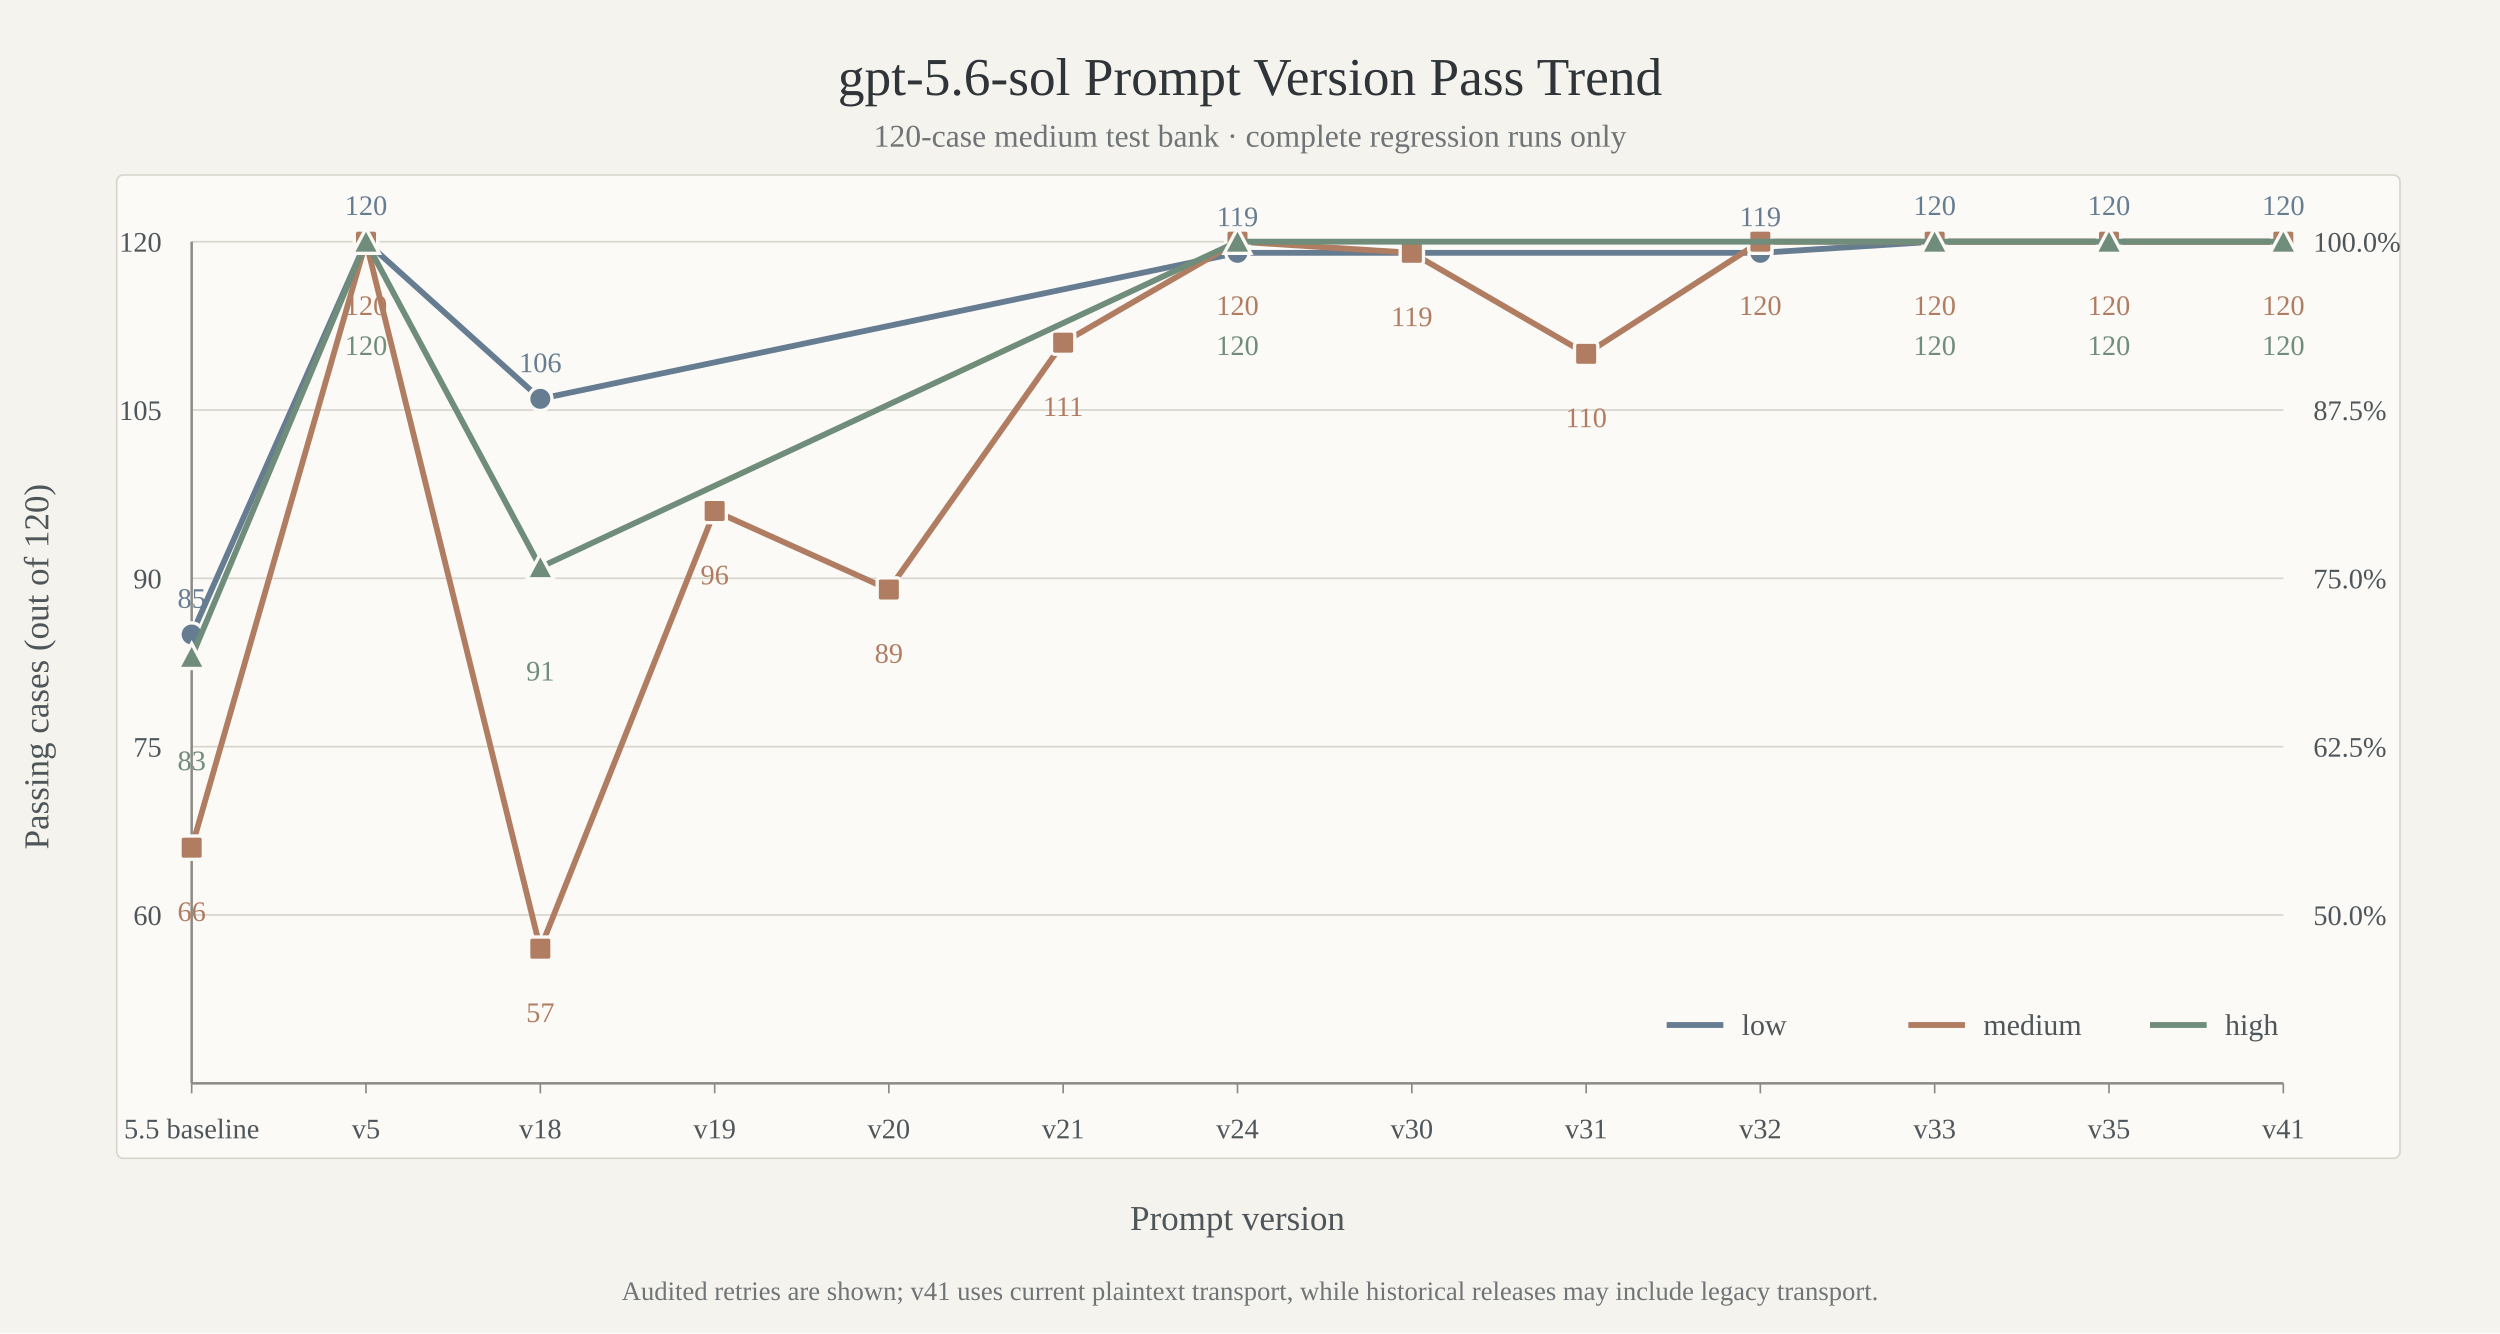
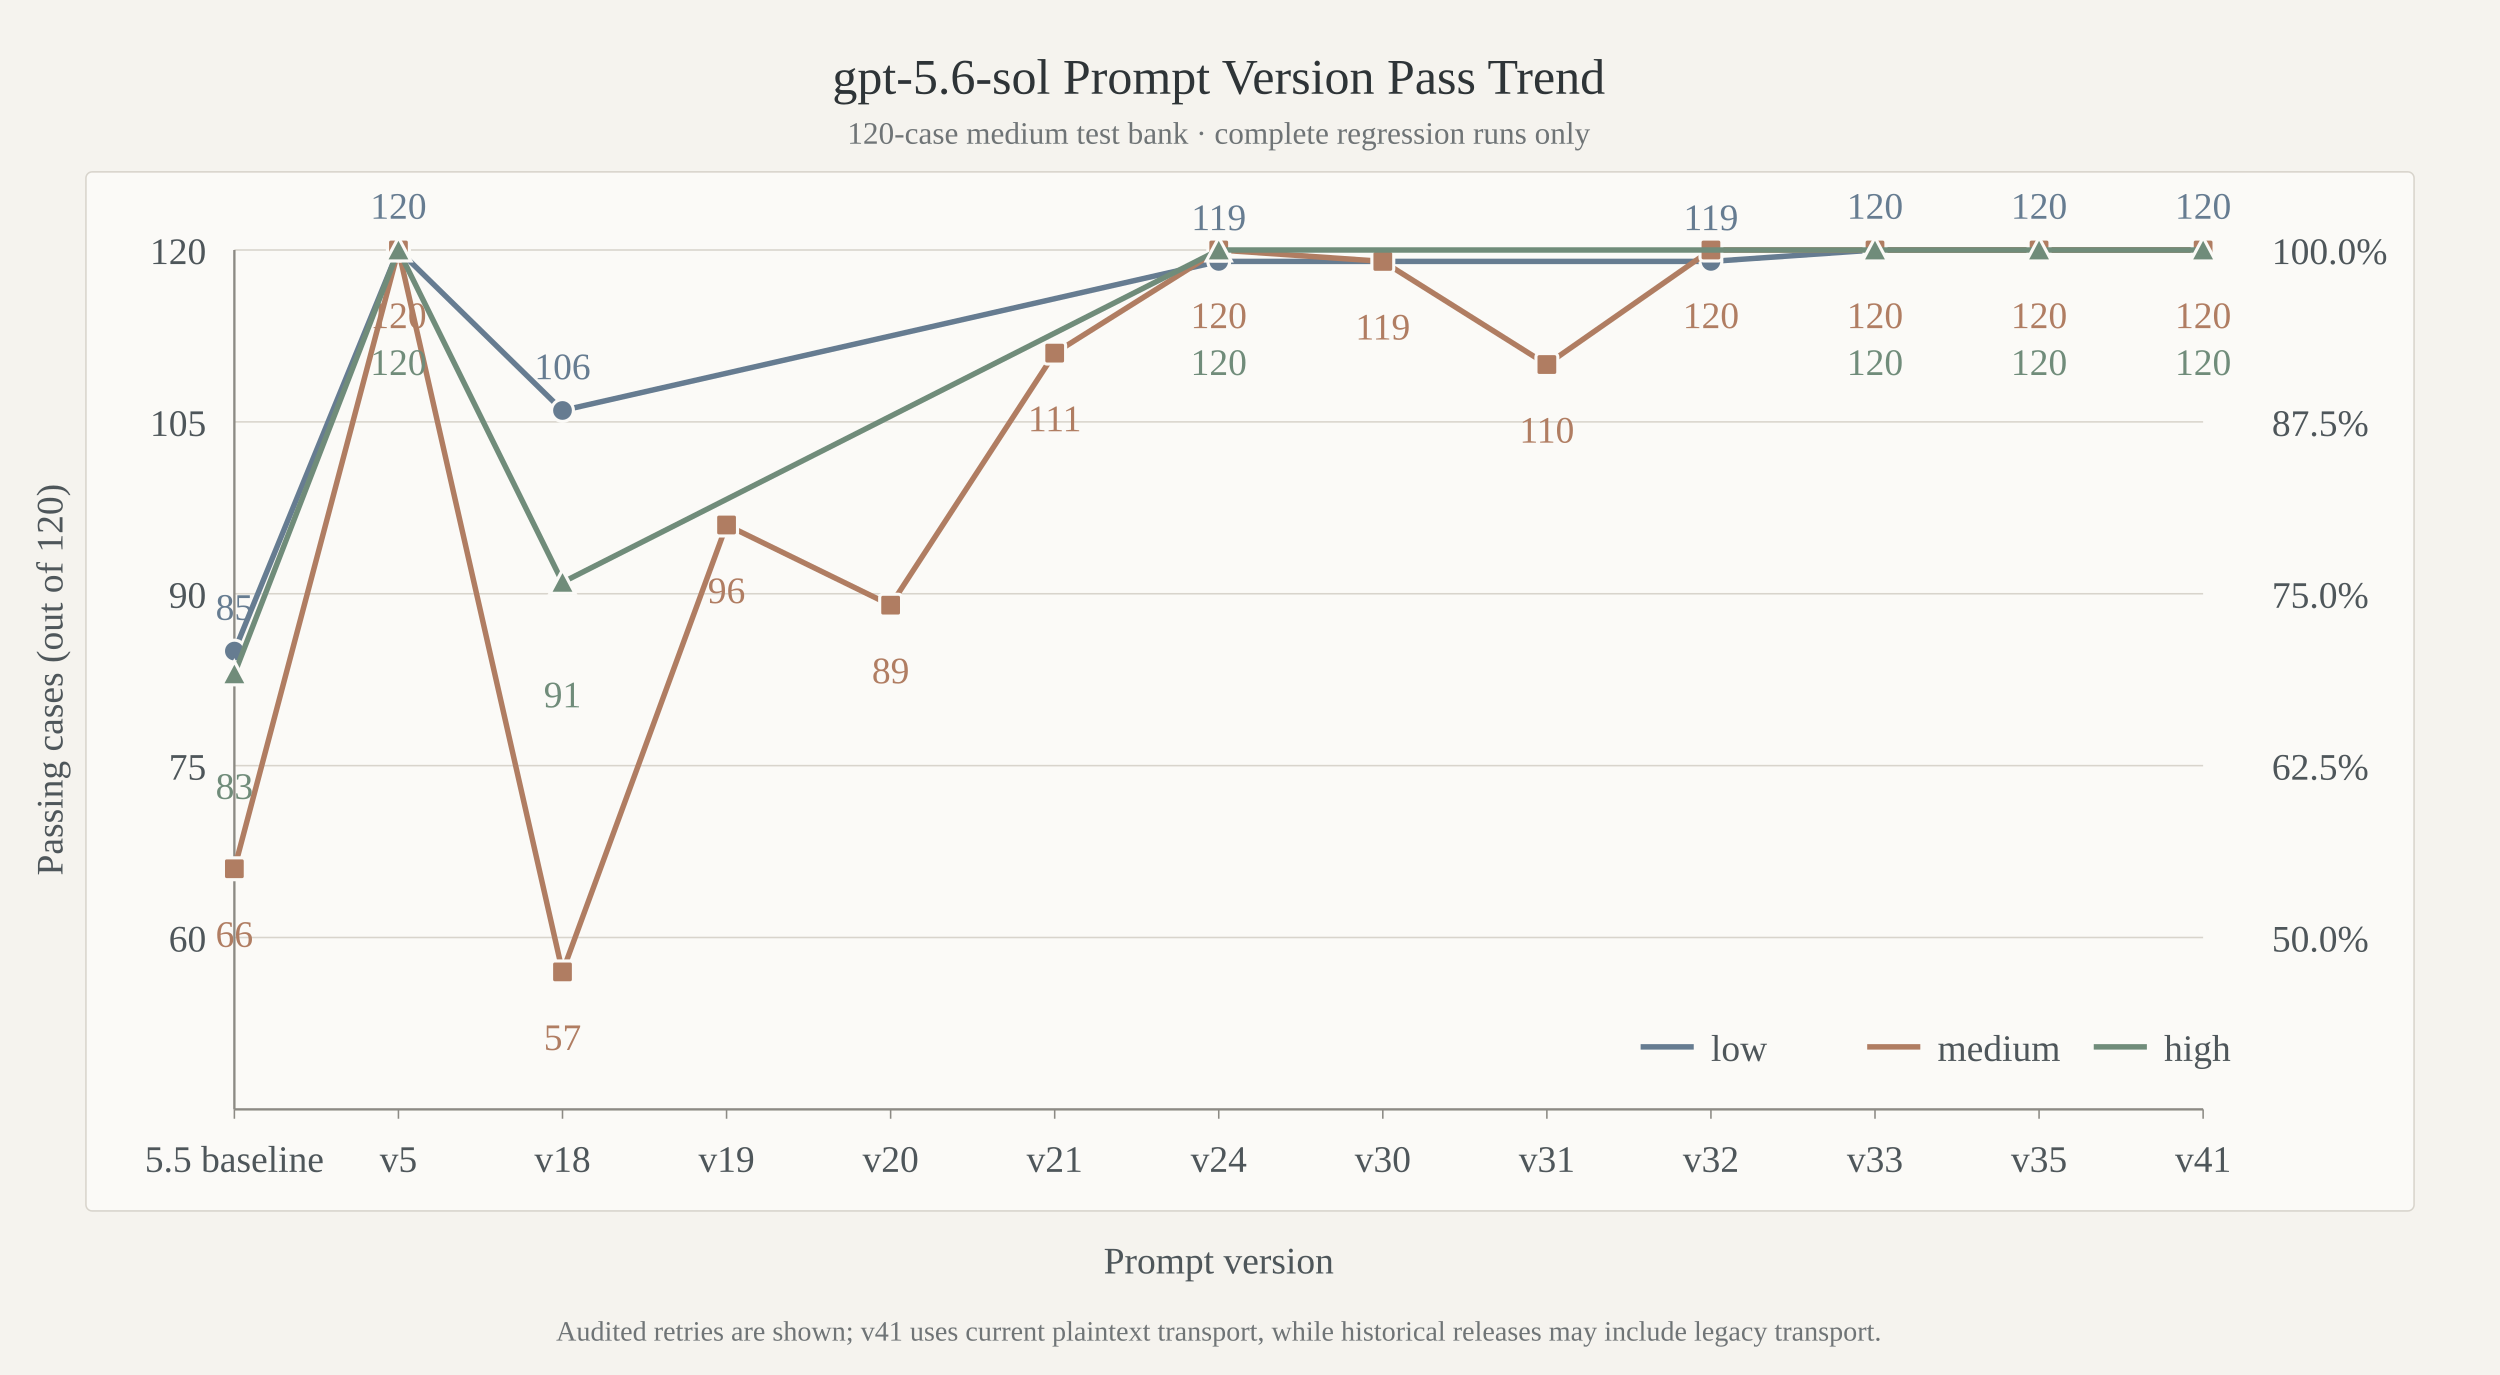
- <svg xmlns="http://www.w3.org/2000/svg" width="1500" height="800" viewBox="0 0 1500 800" role="img" aria-labelledby="title desc">
-   <rect width="1500" height="800" fill="#F5F3EE" />
-   <rect x="70" y="105" width="1370" height="590" rx="4" fill="#FBFAF7" stroke="#D8D4CC" />
+ <svg xmlns="http://www.w3.org/2000/svg" width="1600" height="880" viewBox="0 0 1600 880" role="img" aria-labelledby="title desc">
+   <rect width="1600" height="880" fill="#F5F3EE" />
+   <rect x="55" y="110" width="1490" height="665" rx="4" fill="#FBFAF7" stroke="#D8D4CC" />
  <g font-family="Charter,Georgia,Times New Roman,STSong,Songti SC,Noto Serif CJK SC,serif">
-     <text x="750" y="57" text-anchor="middle" font-size="32" font-weight="500" fill="#2E3437">gpt-5.6-sol Prompt Version Pass Trend</text>
-     <text x="750" y="88" text-anchor="middle" font-size="19" fill="#6F7476">120-case medium test bank · complete regression runs only</text>
-     <line x1="115" y1="549.0" x2="1370" y2="549.0" stroke="#D8D4CC" stroke-width="1" />
-     <text x="97" y="555.0" text-anchor="end" font-size="17" fill="#4E565A">60</text>
-     <text x="1388" y="555.0" font-size="17" fill="#4E565A">50.0%</text>
-     <line x1="115" y1="448.0" x2="1370" y2="448.0" stroke="#D8D4CC" stroke-width="1" />
-     <text x="97" y="454.0" text-anchor="end" font-size="17" fill="#4E565A">75</text>
-     <text x="1388" y="454.0" font-size="17" fill="#4E565A">62.5%</text>
-     <line x1="115" y1="347.0" x2="1370" y2="347.0" stroke="#D8D4CC" stroke-width="1" />
-     <text x="97" y="353.0" text-anchor="end" font-size="17" fill="#4E565A">90</text>
-     <text x="1388" y="353.0" font-size="17" fill="#4E565A">75.0%</text>
-     <line x1="115" y1="246.0" x2="1370" y2="246.0" stroke="#D8D4CC" stroke-width="1" />
-     <text x="97" y="252.0" text-anchor="end" font-size="17" fill="#4E565A">105</text>
-     <text x="1388" y="252.0" font-size="17" fill="#4E565A">87.5%</text>
-     <line x1="115" y1="145.0" x2="1370" y2="145.0" stroke="#D8D4CC" stroke-width="1" />
-     <text x="97" y="151.0" text-anchor="end" font-size="17" fill="#4E565A">120</text>
-     <text x="1388" y="151.0" font-size="17" fill="#4E565A">100.0%</text>
-     <line x1="115" y1="145" x2="115" y2="650" stroke="#8C8A84" stroke-width="1.5" />
-     <line x1="115" y1="650" x2="1370" y2="650" stroke="#8C8A84" stroke-width="1.5" />
-     <line x1="115.0" y1="650" x2="115.0" y2="656" stroke="#8C8A84" />
-     <text x="115.0" y="683" text-anchor="middle" font-size="17" fill="#4E565A">5.5 baseline</text>
-     <line x1="219.6" y1="650" x2="219.6" y2="656" stroke="#8C8A84" />
-     <text x="219.6" y="683" text-anchor="middle" font-size="17" fill="#4E565A">v5</text>
-     <line x1="324.2" y1="650" x2="324.2" y2="656" stroke="#8C8A84" />
-     <text x="324.2" y="683" text-anchor="middle" font-size="17" fill="#4E565A">v18</text>
-     <line x1="428.8" y1="650" x2="428.8" y2="656" stroke="#8C8A84" />
-     <text x="428.8" y="683" text-anchor="middle" font-size="17" fill="#4E565A">v19</text>
-     <line x1="533.3" y1="650" x2="533.3" y2="656" stroke="#8C8A84" />
-     <text x="533.3" y="683" text-anchor="middle" font-size="17" fill="#4E565A">v20</text>
-     <line x1="637.9" y1="650" x2="637.9" y2="656" stroke="#8C8A84" />
-     <text x="637.9" y="683" text-anchor="middle" font-size="17" fill="#4E565A">v21</text>
-     <line x1="742.5" y1="650" x2="742.5" y2="656" stroke="#8C8A84" />
-     <text x="742.5" y="683" text-anchor="middle" font-size="17" fill="#4E565A">v24</text>
-     <line x1="847.1" y1="650" x2="847.1" y2="656" stroke="#8C8A84" />
-     <text x="847.1" y="683" text-anchor="middle" font-size="17" fill="#4E565A">v30</text>
-     <line x1="951.7" y1="650" x2="951.7" y2="656" stroke="#8C8A84" />
-     <text x="951.7" y="683" text-anchor="middle" font-size="17" fill="#4E565A">v31</text>
-     <line x1="1056.2" y1="650" x2="1056.2" y2="656" stroke="#8C8A84" />
-     <text x="1056.2" y="683" text-anchor="middle" font-size="17" fill="#4E565A">v32</text>
-     <line x1="1160.8" y1="650" x2="1160.8" y2="656" stroke="#8C8A84" />
-     <text x="1160.8" y="683" text-anchor="middle" font-size="17" fill="#4E565A">v33</text>
-     <line x1="1265.4" y1="650" x2="1265.4" y2="656" stroke="#8C8A84" />
-     <text x="1265.4" y="683" text-anchor="middle" font-size="17" fill="#4E565A">v35</text>
-     <line x1="1370.0" y1="650" x2="1370.0" y2="656" stroke="#8C8A84" />
-     <text x="1370.0" y="683" text-anchor="middle" font-size="17" fill="#4E565A">v41</text>
-     <text x="742.5" y="738" text-anchor="middle" font-size="21" fill="#4E565A">Prompt version</text>
-     <text x="29" y="400" transform="rotate(-90 29 400)" text-anchor="middle" font-size="21" fill="#4E565A">Passing cases (out of 120)</text>
-     <polyline points="115.0,380.7 219.6,145.0 324.2,239.3 742.5,151.7 1056.2,151.7 1160.8,145.0 1265.4,145.0 1370.0,145.0" fill="none" stroke="#667C91" stroke-width="3.5" stroke-linecap="round" stroke-linejoin="round" />
-     <circle cx="115.0" cy="380.7" r="7" fill="#667C91" stroke="#FBFAF7" stroke-width="2" />
-     <text x="115.0" y="364.7" text-anchor="middle" font-size="17" font-weight="500" fill="#667C91">85</text>
-     <circle cx="219.6" cy="145.0" r="7" fill="#667C91" stroke="#FBFAF7" stroke-width="2" />
-     <text x="219.6" y="129.0" text-anchor="middle" font-size="17" font-weight="500" fill="#667C91">120</text>
-     <circle cx="324.2" cy="239.3" r="7" fill="#667C91" stroke="#FBFAF7" stroke-width="2" />
-     <text x="324.2" y="223.3" text-anchor="middle" font-size="17" font-weight="500" fill="#667C91">106</text>
-     <circle cx="742.5" cy="151.7" r="7" fill="#667C91" stroke="#FBFAF7" stroke-width="2" />
-     <text x="742.5" y="135.7" text-anchor="middle" font-size="17" font-weight="500" fill="#667C91">119</text>
-     <circle cx="1056.2" cy="151.7" r="7" fill="#667C91" stroke="#FBFAF7" stroke-width="2" />
-     <text x="1056.2" y="135.7" text-anchor="middle" font-size="17" font-weight="500" fill="#667C91">119</text>
-     <circle cx="1160.8" cy="145.0" r="7" fill="#667C91" stroke="#FBFAF7" stroke-width="2" />
-     <text x="1160.8" y="129.0" text-anchor="middle" font-size="17" font-weight="500" fill="#667C91">120</text>
-     <circle cx="1265.4" cy="145.0" r="7" fill="#667C91" stroke="#FBFAF7" stroke-width="2" />
-     <text x="1265.4" y="129.0" text-anchor="middle" font-size="17" font-weight="500" fill="#667C91">120</text>
-     <circle cx="1370.0" cy="145.0" r="7" fill="#667C91" stroke="#FBFAF7" stroke-width="2" />
-     <text x="1370.0" y="129.0" text-anchor="middle" font-size="17" font-weight="500" fill="#667C91">120</text>
-     <polyline points="115.0,508.6 219.6,145.0 324.2,569.2 428.8,306.6 533.3,353.7 637.9,205.6 742.5,145.0 847.1,151.7 951.7,212.3 1056.2,145.0 1160.8,145.0 1265.4,145.0 1370.0,145.0" fill="none" stroke="#B07D62" stroke-width="3.5" stroke-linecap="round" stroke-linejoin="round" />
-     <rect x="108.0" y="501.6" width="14" height="14" rx="2" fill="#B07D62" stroke="#FBFAF7" stroke-width="2" />
-     <text x="115.0" y="552.6" text-anchor="middle" font-size="17" font-weight="500" fill="#B07D62">66</text>
-     <rect x="212.6" y="138.0" width="14" height="14" rx="2" fill="#B07D62" stroke="#FBFAF7" stroke-width="2" />
-     <text x="219.6" y="189.0" text-anchor="middle" font-size="17" font-weight="500" fill="#B07D62">120</text>
-     <rect x="317.2" y="562.2" width="14" height="14" rx="2" fill="#B07D62" stroke="#FBFAF7" stroke-width="2" />
-     <text x="324.2" y="613.2" text-anchor="middle" font-size="17" font-weight="500" fill="#B07D62">57</text>
-     <rect x="421.8" y="299.6" width="14" height="14" rx="2" fill="#B07D62" stroke="#FBFAF7" stroke-width="2" />
-     <text x="428.8" y="350.6" text-anchor="middle" font-size="17" font-weight="500" fill="#B07D62">96</text>
-     <rect x="526.3" y="346.7" width="14" height="14" rx="2" fill="#B07D62" stroke="#FBFAF7" stroke-width="2" />
-     <text x="533.3" y="397.7" text-anchor="middle" font-size="17" font-weight="500" fill="#B07D62">89</text>
-     <rect x="630.9" y="198.6" width="14" height="14" rx="2" fill="#B07D62" stroke="#FBFAF7" stroke-width="2" />
-     <text x="637.9" y="249.6" text-anchor="middle" font-size="17" font-weight="500" fill="#B07D62">111</text>
-     <rect x="735.5" y="138.0" width="14" height="14" rx="2" fill="#B07D62" stroke="#FBFAF7" stroke-width="2" />
-     <text x="742.5" y="189.0" text-anchor="middle" font-size="17" font-weight="500" fill="#B07D62">120</text>
-     <rect x="840.1" y="144.7" width="14" height="14" rx="2" fill="#B07D62" stroke="#FBFAF7" stroke-width="2" />
-     <text x="847.1" y="195.7" text-anchor="middle" font-size="17" font-weight="500" fill="#B07D62">119</text>
-     <rect x="944.7" y="205.3" width="14" height="14" rx="2" fill="#B07D62" stroke="#FBFAF7" stroke-width="2" />
-     <text x="951.7" y="256.3" text-anchor="middle" font-size="17" font-weight="500" fill="#B07D62">110</text>
-     <rect x="1049.2" y="138.0" width="14" height="14" rx="2" fill="#B07D62" stroke="#FBFAF7" stroke-width="2" />
-     <text x="1056.2" y="189.0" text-anchor="middle" font-size="17" font-weight="500" fill="#B07D62">120</text>
-     <rect x="1153.8" y="138.0" width="14" height="14" rx="2" fill="#B07D62" stroke="#FBFAF7" stroke-width="2" />
-     <text x="1160.8" y="189.0" text-anchor="middle" font-size="17" font-weight="500" fill="#B07D62">120</text>
-     <rect x="1258.4" y="138.0" width="14" height="14" rx="2" fill="#B07D62" stroke="#FBFAF7" stroke-width="2" />
-     <text x="1265.4" y="189.0" text-anchor="middle" font-size="17" font-weight="500" fill="#B07D62">120</text>
-     <rect x="1363.0" y="138.0" width="14" height="14" rx="2" fill="#B07D62" stroke="#FBFAF7" stroke-width="2" />
-     <text x="1370.0" y="189.0" text-anchor="middle" font-size="17" font-weight="500" fill="#B07D62">120</text>
-     <polyline points="115.0,394.1 219.6,145.0 324.2,340.3 742.5,145.0 1160.8,145.0 1265.4,145.0 1370.0,145.0" fill="none" stroke="#708C7A" stroke-width="3.5" stroke-linecap="round" stroke-linejoin="round" />
-     <path d="M 115.0 386.1 L 107.0 401.1 L 123.0 401.1 Z" fill="#708C7A" stroke="#FBFAF7" stroke-width="2" />
-     <text x="115.0" y="462.1" text-anchor="middle" font-size="17" font-weight="500" fill="#708C7A">83</text>
-     <path d="M 219.6 137.0 L 211.6 152.0 L 227.6 152.0 Z" fill="#708C7A" stroke="#FBFAF7" stroke-width="2" />
-     <text x="219.6" y="213.0" text-anchor="middle" font-size="17" font-weight="500" fill="#708C7A">120</text>
-     <path d="M 324.2 332.3 L 316.2 347.3 L 332.2 347.3 Z" fill="#708C7A" stroke="#FBFAF7" stroke-width="2" />
-     <text x="324.2" y="408.3" text-anchor="middle" font-size="17" font-weight="500" fill="#708C7A">91</text>
-     <path d="M 742.5 137.0 L 734.5 152.0 L 750.5 152.0 Z" fill="#708C7A" stroke="#FBFAF7" stroke-width="2" />
-     <text x="742.5" y="213.0" text-anchor="middle" font-size="17" font-weight="500" fill="#708C7A">120</text>
-     <path d="M 1160.8 137.0 L 1152.8 152.0 L 1168.8 152.0 Z" fill="#708C7A" stroke="#FBFAF7" stroke-width="2" />
-     <text x="1160.8" y="213.0" text-anchor="middle" font-size="17" font-weight="500" fill="#708C7A">120</text>
-     <path d="M 1265.4 137.0 L 1257.4 152.0 L 1273.4 152.0 Z" fill="#708C7A" stroke="#FBFAF7" stroke-width="2" />
-     <text x="1265.4" y="213.0" text-anchor="middle" font-size="17" font-weight="500" fill="#708C7A">120</text>
-     <path d="M 1370.0 137.0 L 1362.0 152.0 L 1378.0 152.0 Z" fill="#708C7A" stroke="#FBFAF7" stroke-width="2" />
-     <text x="1370.0" y="213.0" text-anchor="middle" font-size="17" font-weight="500" fill="#708C7A">120</text>
-     <line x1="1000" y1="615" x2="1034" y2="615" stroke="#667C91" stroke-width="3.5" />
-     <text x="1045" y="621" font-size="18" fill="#4E565A">low</text>
-     <line x1="1145" y1="615" x2="1179" y2="615" stroke="#B07D62" stroke-width="3.5" />
-     <text x="1190" y="621" font-size="18" fill="#4E565A">medium</text>
-     <line x1="1290" y1="615" x2="1324" y2="615" stroke="#708C7A" stroke-width="3.5" />
-     <text x="1335" y="621" font-size="18" fill="#4E565A">high</text>
-     <text x="750" y="780" text-anchor="middle" font-size="16" fill="#6F7476">Audited retries are shown; v41 uses current plaintext transport, while historical releases may include legacy transport.</text>
+     <text x="780" y="60" text-anchor="middle" font-size="32" font-weight="500" fill="#2E3437">gpt-5.6-sol Prompt Version Pass Trend</text>
+     <text x="780" y="92" text-anchor="middle" font-size="20" fill="#6F7476">120-case medium test bank · complete regression runs only</text>
+     <line x1="150" y1="600.0" x2="1410" y2="600.0" stroke="#D8D4CC" stroke-width="1" />
+     <text x="132" y="609.0" text-anchor="end" font-size="24" fill="#4E565A">60</text>
+     <text x="1454" y="609.0" font-size="24" fill="#4E565A">50.0%</text>
+     <line x1="150" y1="490.0" x2="1410" y2="490.0" stroke="#D8D4CC" stroke-width="1" />
+     <text x="132" y="499.0" text-anchor="end" font-size="24" fill="#4E565A">75</text>
+     <text x="1454" y="499.0" font-size="24" fill="#4E565A">62.5%</text>
+     <line x1="150" y1="380.0" x2="1410" y2="380.0" stroke="#D8D4CC" stroke-width="1" />
+     <text x="132" y="389.0" text-anchor="end" font-size="24" fill="#4E565A">90</text>
+     <text x="1454" y="389.0" font-size="24" fill="#4E565A">75.0%</text>
+     <line x1="150" y1="270.0" x2="1410" y2="270.0" stroke="#D8D4CC" stroke-width="1" />
+     <text x="132" y="279.0" text-anchor="end" font-size="24" fill="#4E565A">105</text>
+     <text x="1454" y="279.0" font-size="24" fill="#4E565A">87.5%</text>
+     <line x1="150" y1="160.0" x2="1410" y2="160.0" stroke="#D8D4CC" stroke-width="1" />
+     <text x="132" y="169.0" text-anchor="end" font-size="24" fill="#4E565A">120</text>
+     <text x="1454" y="169.0" font-size="24" fill="#4E565A">100.0%</text>
+     <line x1="150" y1="160" x2="150" y2="710" stroke="#8C8A84" stroke-width="1.5" />
+     <line x1="150" y1="710" x2="1410" y2="710" stroke="#8C8A84" stroke-width="1.5" />
+     <line x1="150.0" y1="710" x2="150.0" y2="716" stroke="#8C8A84" />
+     <text x="150.0" y="750" text-anchor="middle" font-size="24" fill="#4E565A">5.5 baseline</text>
+     <line x1="255.0" y1="710" x2="255.0" y2="716" stroke="#8C8A84" />
+     <text x="255.0" y="750" text-anchor="middle" font-size="24" fill="#4E565A">v5</text>
+     <line x1="360.0" y1="710" x2="360.0" y2="716" stroke="#8C8A84" />
+     <text x="360.0" y="750" text-anchor="middle" font-size="24" fill="#4E565A">v18</text>
+     <line x1="465.0" y1="710" x2="465.0" y2="716" stroke="#8C8A84" />
+     <text x="465.0" y="750" text-anchor="middle" font-size="24" fill="#4E565A">v19</text>
+     <line x1="570.0" y1="710" x2="570.0" y2="716" stroke="#8C8A84" />
+     <text x="570.0" y="750" text-anchor="middle" font-size="24" fill="#4E565A">v20</text>
+     <line x1="675.0" y1="710" x2="675.0" y2="716" stroke="#8C8A84" />
+     <text x="675.0" y="750" text-anchor="middle" font-size="24" fill="#4E565A">v21</text>
+     <line x1="780.0" y1="710" x2="780.0" y2="716" stroke="#8C8A84" />
+     <text x="780.0" y="750" text-anchor="middle" font-size="24" fill="#4E565A">v24</text>
+     <line x1="885.0" y1="710" x2="885.0" y2="716" stroke="#8C8A84" />
+     <text x="885.0" y="750" text-anchor="middle" font-size="24" fill="#4E565A">v30</text>
+     <line x1="990.0" y1="710" x2="990.0" y2="716" stroke="#8C8A84" />
+     <text x="990.0" y="750" text-anchor="middle" font-size="24" fill="#4E565A">v31</text>
+     <line x1="1095.0" y1="710" x2="1095.0" y2="716" stroke="#8C8A84" />
+     <text x="1095.0" y="750" text-anchor="middle" font-size="24" fill="#4E565A">v32</text>
+     <line x1="1200.0" y1="710" x2="1200.0" y2="716" stroke="#8C8A84" />
+     <text x="1200.0" y="750" text-anchor="middle" font-size="24" fill="#4E565A">v33</text>
+     <line x1="1305.0" y1="710" x2="1305.0" y2="716" stroke="#8C8A84" />
+     <text x="1305.0" y="750" text-anchor="middle" font-size="24" fill="#4E565A">v35</text>
+     <line x1="1410.0" y1="710" x2="1410.0" y2="716" stroke="#8C8A84" />
+     <text x="1410.0" y="750" text-anchor="middle" font-size="24" fill="#4E565A">v41</text>
+     <text x="780.0" y="815" text-anchor="middle" font-size="24" fill="#4E565A">Prompt version</text>
+     <text x="40" y="435" transform="rotate(-90 40 435)" text-anchor="middle" font-size="24" fill="#4E565A">Passing cases (out of 120)</text>
+     <polyline points="150.0,416.7 255.0,160.0 360.0,262.7 780.0,167.3 1095.0,167.3 1200.0,160.0 1305.0,160.0 1410.0,160.0" fill="none" stroke="#667C91" stroke-width="3.5" stroke-linecap="round" stroke-linejoin="round" />
+     <circle cx="150.0" cy="416.7" r="7" fill="#667C91" stroke="#FBFAF7" stroke-width="2" />
+     <text x="150.0" y="396.7" text-anchor="middle" font-size="24" font-weight="500" fill="#667C91">85</text>
+     <circle cx="255.0" cy="160.0" r="7" fill="#667C91" stroke="#FBFAF7" stroke-width="2" />
+     <text x="255.0" y="140.0" text-anchor="middle" font-size="24" font-weight="500" fill="#667C91">120</text>
+     <circle cx="360.0" cy="262.7" r="7" fill="#667C91" stroke="#FBFAF7" stroke-width="2" />
+     <text x="360.0" y="242.7" text-anchor="middle" font-size="24" font-weight="500" fill="#667C91">106</text>
+     <circle cx="780.0" cy="167.3" r="7" fill="#667C91" stroke="#FBFAF7" stroke-width="2" />
+     <text x="780.0" y="147.3" text-anchor="middle" font-size="24" font-weight="500" fill="#667C91">119</text>
+     <circle cx="1095.0" cy="167.3" r="7" fill="#667C91" stroke="#FBFAF7" stroke-width="2" />
+     <text x="1095.0" y="147.3" text-anchor="middle" font-size="24" font-weight="500" fill="#667C91">119</text>
+     <circle cx="1200.0" cy="160.0" r="7" fill="#667C91" stroke="#FBFAF7" stroke-width="2" />
+     <text x="1200.0" y="140.0" text-anchor="middle" font-size="24" font-weight="500" fill="#667C91">120</text>
+     <circle cx="1305.0" cy="160.0" r="7" fill="#667C91" stroke="#FBFAF7" stroke-width="2" />
+     <text x="1305.0" y="140.0" text-anchor="middle" font-size="24" font-weight="500" fill="#667C91">120</text>
+     <circle cx="1410.0" cy="160.0" r="7" fill="#667C91" stroke="#FBFAF7" stroke-width="2" />
+     <text x="1410.0" y="140.0" text-anchor="middle" font-size="24" font-weight="500" fill="#667C91">120</text>
+     <polyline points="150.0,556.0 255.0,160.0 360.0,622.0 465.0,336.0 570.0,387.3 675.0,226.0 780.0,160.0 885.0,167.3 990.0,233.3 1095.0,160.0 1200.0,160.0 1305.0,160.0 1410.0,160.0" fill="none" stroke="#B07D62" stroke-width="3.5" stroke-linecap="round" stroke-linejoin="round" />
+     <rect x="143.0" y="549.0" width="14" height="14" rx="2" fill="#B07D62" stroke="#FBFAF7" stroke-width="2" />
+     <text x="150.0" y="606.0" text-anchor="middle" font-size="24" font-weight="500" fill="#B07D62">66</text>
+     <rect x="248.0" y="153.0" width="14" height="14" rx="2" fill="#B07D62" stroke="#FBFAF7" stroke-width="2" />
+     <text x="255.0" y="210.0" text-anchor="middle" font-size="24" font-weight="500" fill="#B07D62">120</text>
+     <rect x="353.0" y="615.0" width="14" height="14" rx="2" fill="#B07D62" stroke="#FBFAF7" stroke-width="2" />
+     <text x="360.0" y="672.0" text-anchor="middle" font-size="24" font-weight="500" fill="#B07D62">57</text>
+     <rect x="458.0" y="329.0" width="14" height="14" rx="2" fill="#B07D62" stroke="#FBFAF7" stroke-width="2" />
+     <text x="465.0" y="386.0" text-anchor="middle" font-size="24" font-weight="500" fill="#B07D62">96</text>
+     <rect x="563.0" y="380.3" width="14" height="14" rx="2" fill="#B07D62" stroke="#FBFAF7" stroke-width="2" />
+     <text x="570.0" y="437.3" text-anchor="middle" font-size="24" font-weight="500" fill="#B07D62">89</text>
+     <rect x="668.0" y="219.0" width="14" height="14" rx="2" fill="#B07D62" stroke="#FBFAF7" stroke-width="2" />
+     <text x="675.0" y="276.0" text-anchor="middle" font-size="24" font-weight="500" fill="#B07D62">111</text>
+     <rect x="773.0" y="153.0" width="14" height="14" rx="2" fill="#B07D62" stroke="#FBFAF7" stroke-width="2" />
+     <text x="780.0" y="210.0" text-anchor="middle" font-size="24" font-weight="500" fill="#B07D62">120</text>
+     <rect x="878.0" y="160.3" width="14" height="14" rx="2" fill="#B07D62" stroke="#FBFAF7" stroke-width="2" />
+     <text x="885.0" y="217.3" text-anchor="middle" font-size="24" font-weight="500" fill="#B07D62">119</text>
+     <rect x="983.0" y="226.3" width="14" height="14" rx="2" fill="#B07D62" stroke="#FBFAF7" stroke-width="2" />
+     <text x="990.0" y="283.3" text-anchor="middle" font-size="24" font-weight="500" fill="#B07D62">110</text>
+     <rect x="1088.0" y="153.0" width="14" height="14" rx="2" fill="#B07D62" stroke="#FBFAF7" stroke-width="2" />
+     <text x="1095.0" y="210.0" text-anchor="middle" font-size="24" font-weight="500" fill="#B07D62">120</text>
+     <rect x="1193.0" y="153.0" width="14" height="14" rx="2" fill="#B07D62" stroke="#FBFAF7" stroke-width="2" />
+     <text x="1200.0" y="210.0" text-anchor="middle" font-size="24" font-weight="500" fill="#B07D62">120</text>
+     <rect x="1298.0" y="153.0" width="14" height="14" rx="2" fill="#B07D62" stroke="#FBFAF7" stroke-width="2" />
+     <text x="1305.0" y="210.0" text-anchor="middle" font-size="24" font-weight="500" fill="#B07D62">120</text>
+     <rect x="1403.0" y="153.0" width="14" height="14" rx="2" fill="#B07D62" stroke="#FBFAF7" stroke-width="2" />
+     <text x="1410.0" y="210.0" text-anchor="middle" font-size="24" font-weight="500" fill="#B07D62">120</text>
+     <polyline points="150.0,431.3 255.0,160.0 360.0,372.7 780.0,160.0 1200.0,160.0 1305.0,160.0 1410.0,160.0" fill="none" stroke="#708C7A" stroke-width="3.5" stroke-linecap="round" stroke-linejoin="round" />
+     <path d="M 150.0 423.3 L 142.0 438.3 L 158.0 438.3 Z" fill="#708C7A" stroke="#FBFAF7" stroke-width="2" />
+     <text x="150.0" y="511.3" text-anchor="middle" font-size="24" font-weight="500" fill="#708C7A">83</text>
+     <path d="M 255.0 152.0 L 247.0 167.0 L 263.0 167.0 Z" fill="#708C7A" stroke="#FBFAF7" stroke-width="2" />
+     <text x="255.0" y="240.0" text-anchor="middle" font-size="24" font-weight="500" fill="#708C7A">120</text>
+     <path d="M 360.0 364.7 L 352.0 379.7 L 368.0 379.7 Z" fill="#708C7A" stroke="#FBFAF7" stroke-width="2" />
+     <text x="360.0" y="452.7" text-anchor="middle" font-size="24" font-weight="500" fill="#708C7A">91</text>
+     <path d="M 780.0 152.0 L 772.0 167.0 L 788.0 167.0 Z" fill="#708C7A" stroke="#FBFAF7" stroke-width="2" />
+     <text x="780.0" y="240.0" text-anchor="middle" font-size="24" font-weight="500" fill="#708C7A">120</text>
+     <path d="M 1200.0 152.0 L 1192.0 167.0 L 1208.0 167.0 Z" fill="#708C7A" stroke="#FBFAF7" stroke-width="2" />
+     <text x="1200.0" y="240.0" text-anchor="middle" font-size="24" font-weight="500" fill="#708C7A">120</text>
+     <path d="M 1305.0 152.0 L 1297.0 167.0 L 1313.0 167.0 Z" fill="#708C7A" stroke="#FBFAF7" stroke-width="2" />
+     <text x="1305.0" y="240.0" text-anchor="middle" font-size="24" font-weight="500" fill="#708C7A">120</text>
+     <path d="M 1410.0 152.0 L 1402.0 167.0 L 1418.0 167.0 Z" fill="#708C7A" stroke="#FBFAF7" stroke-width="2" />
+     <text x="1410.0" y="240.0" text-anchor="middle" font-size="24" font-weight="500" fill="#708C7A">120</text>
+     <line x1="1050" y1="670" x2="1084" y2="670" stroke="#667C91" stroke-width="3.5" />
+     <text x="1095" y="679" font-size="24" fill="#4E565A">low</text>
+     <line x1="1195" y1="670" x2="1229" y2="670" stroke="#B07D62" stroke-width="3.5" />
+     <text x="1240" y="679" font-size="24" fill="#4E565A">medium</text>
+     <line x1="1340" y1="670" x2="1374" y2="670" stroke="#708C7A" stroke-width="3.5" />
+     <text x="1385" y="679" font-size="24" fill="#4E565A">high</text>
+     <text x="780" y="858" text-anchor="middle" font-size="18" fill="#6F7476">Audited retries are shown; v41 uses current plaintext transport, while historical releases may include legacy transport.</text>
  </g>
</svg>
